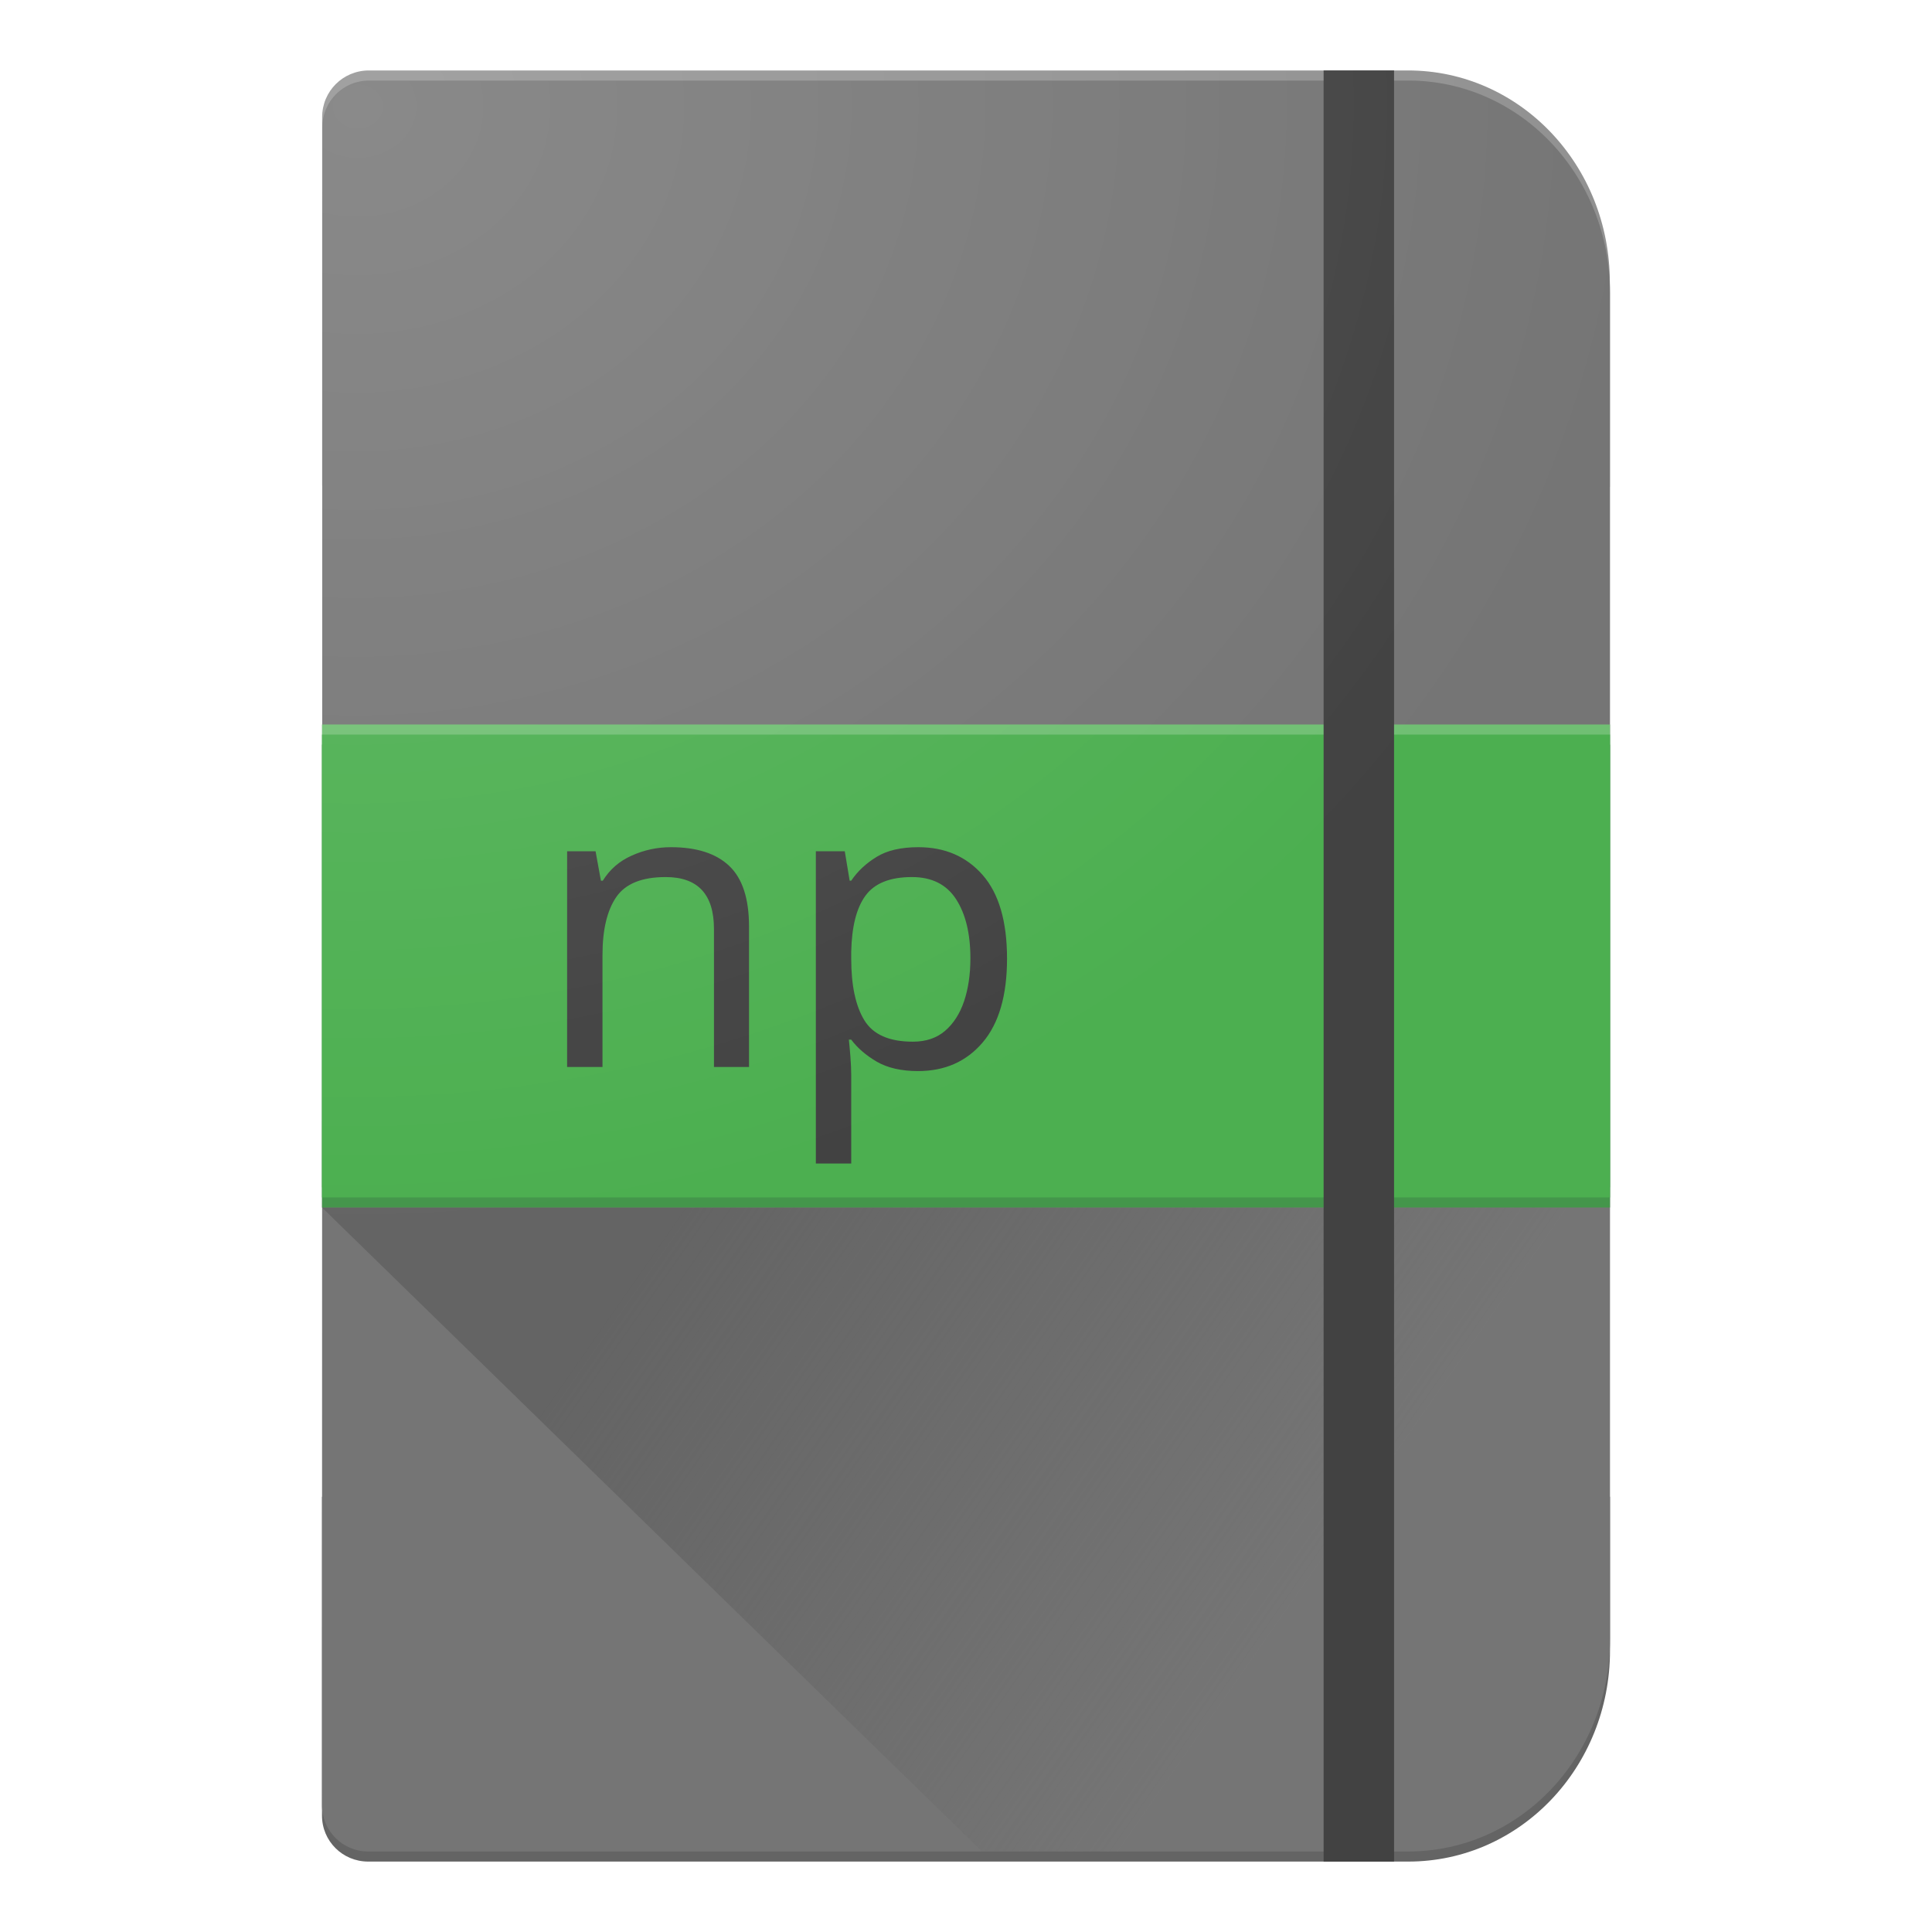
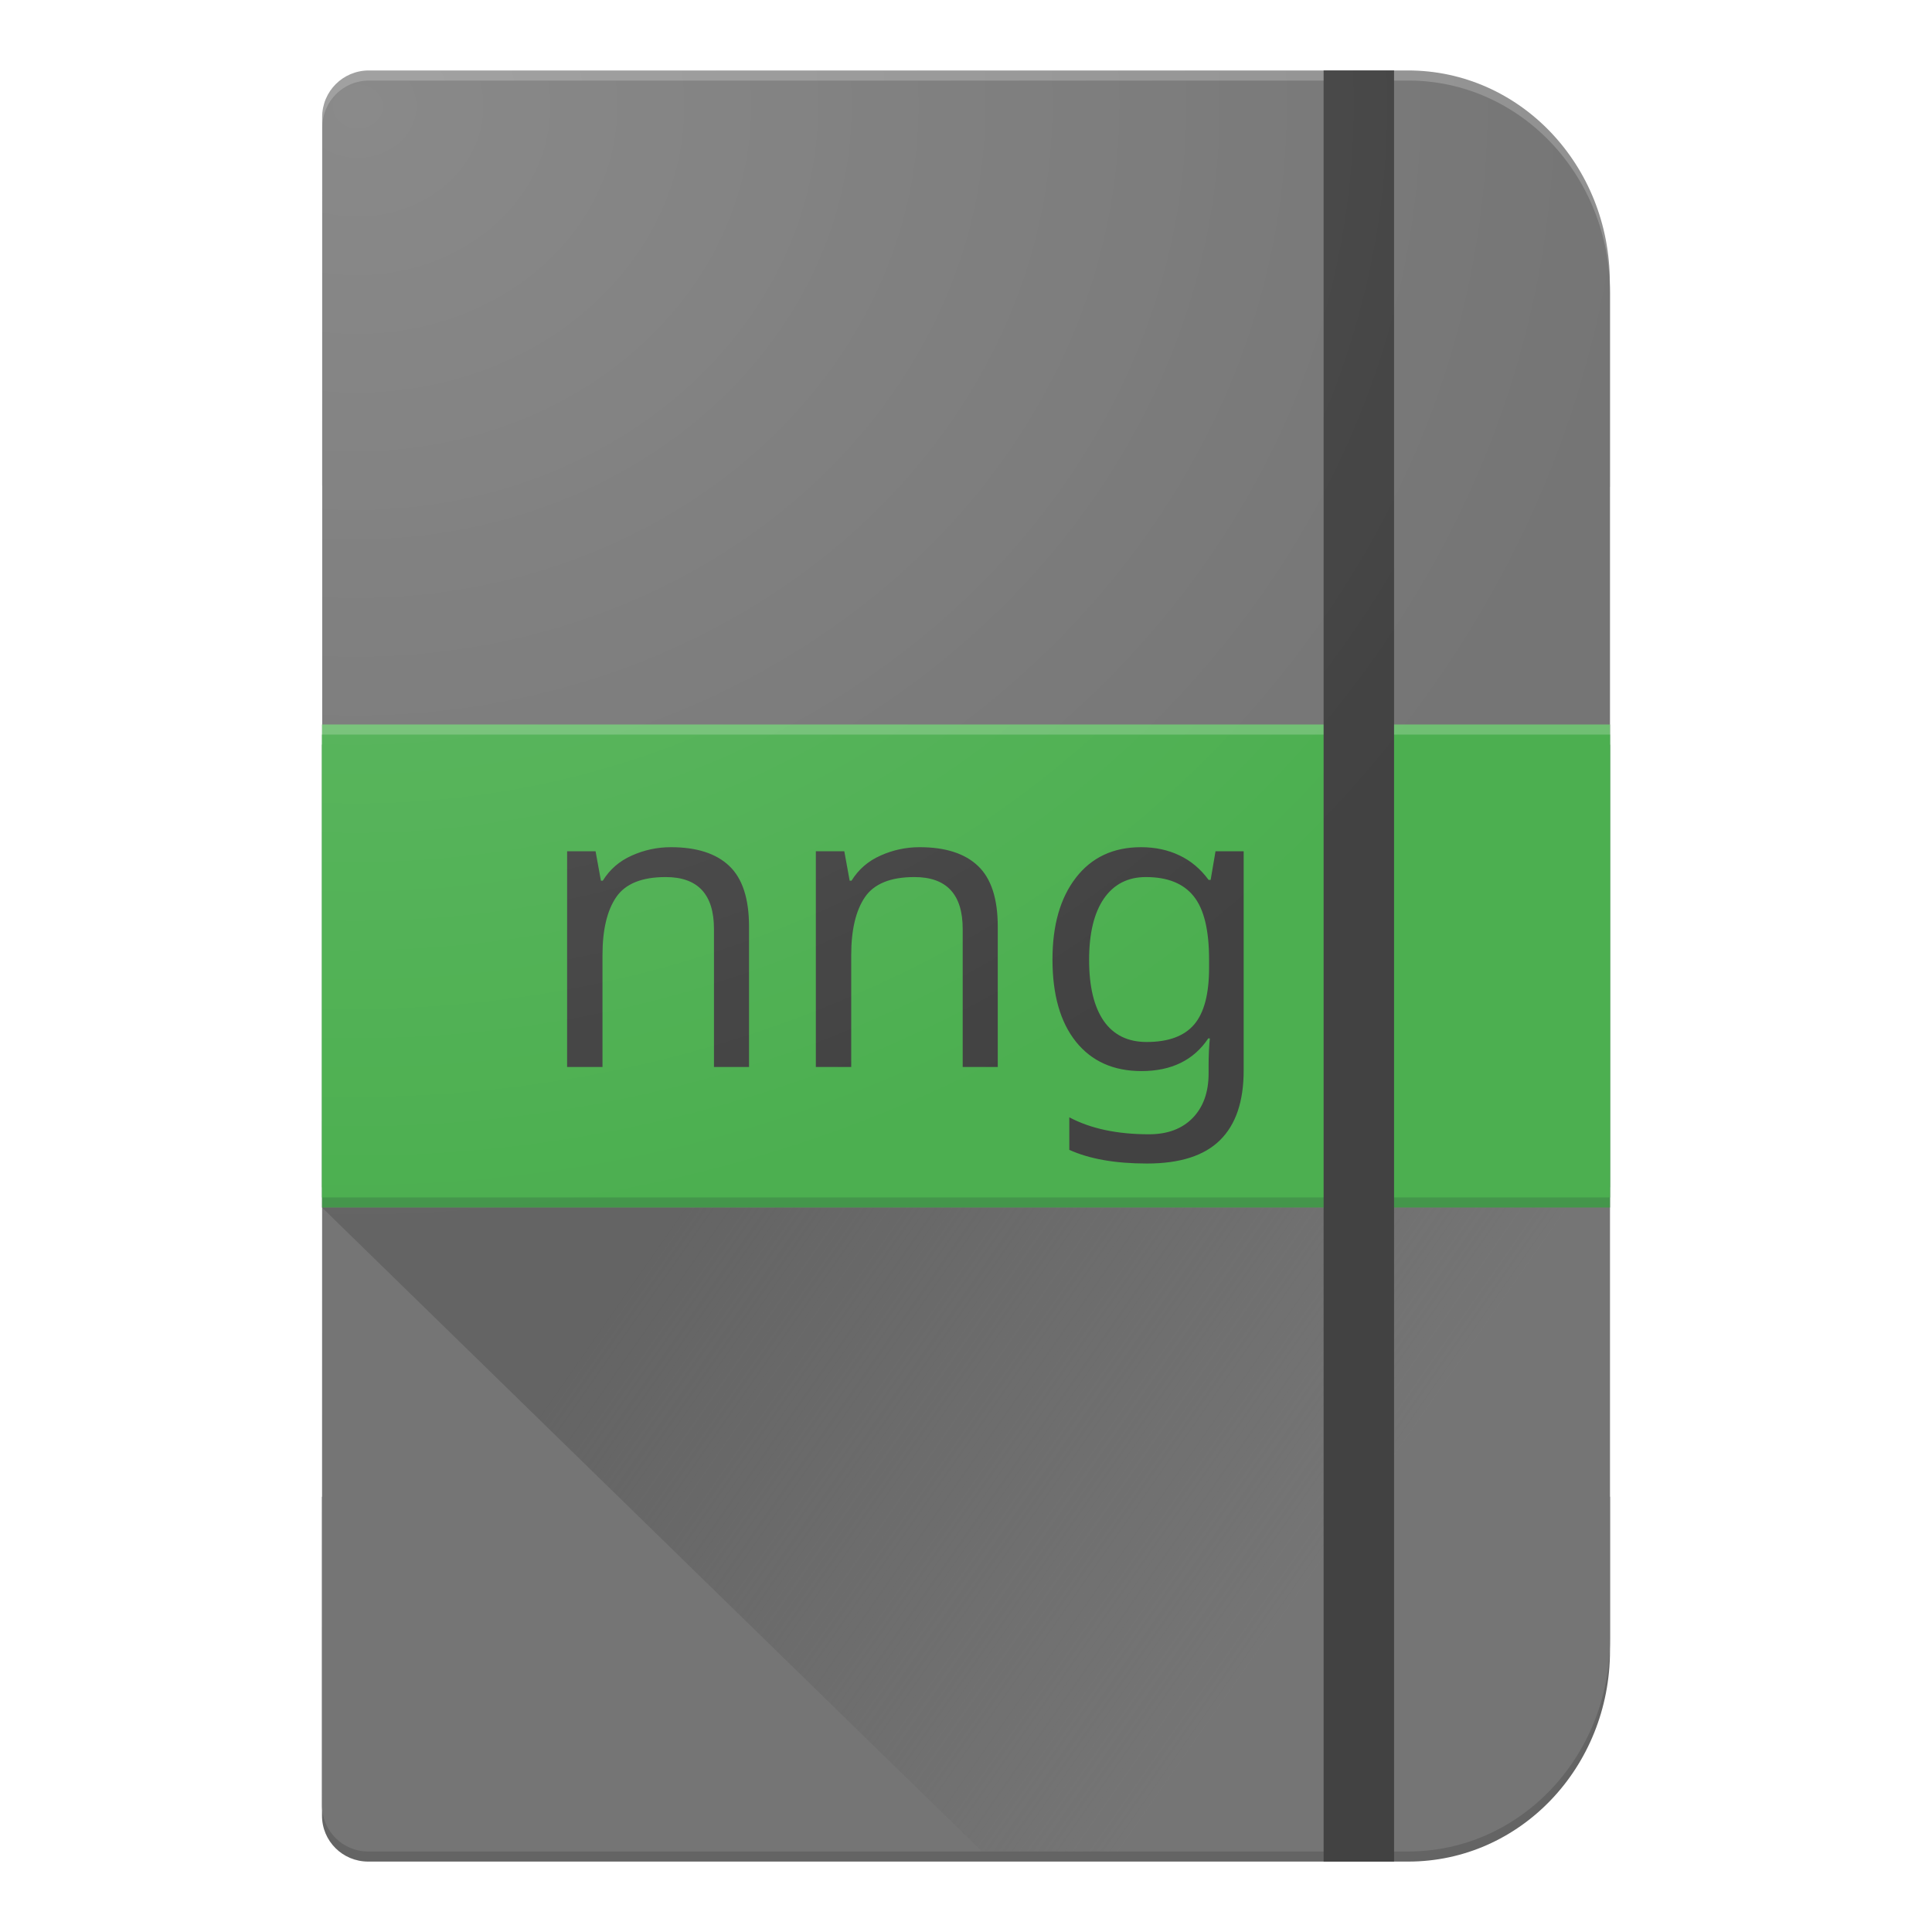
<svg xmlns="http://www.w3.org/2000/svg" xmlns:xlink="http://www.w3.org/1999/xlink" version="1.1" id="svg2" viewBox="0 0 192 192" height="192" width="192">
  <defs id="defs4">
    <linearGradient id="linearGradient4296">
      <stop id="stop4298" offset="0" style="stop-color:#646464;stop-opacity:1" />
      <stop id="stop4300" offset="1" style="stop-color:#646464;stop-opacity:0" />
    </linearGradient>
    <linearGradient id="Ombra_1">
      <stop style="stop-color:#ffffff;stop-opacity:0.15" offset="0" id="stop4284" />
      <stop style="stop-color:#ffffff;stop-opacity:0" offset="1" id="stop4286" />
    </linearGradient>
    <radialGradient gradientUnits="userSpaceOnUse" gradientTransform="matrix(0.01609262,1.678049,-1.91409,0.01835633,1708.276,797.4912)" r="66.468" fy="874.184" fx="34.212" cy="874.184" cx="34.212" id="radialGradient4155" xlink:href="#Ombra_1" />
    <linearGradient gradientTransform="translate(0,-2.96875)" gradientUnits="userSpaceOnUse" y2="1032.329" x2="121.988" y1="990.829" x1="62.5" id="linearGradient4280" xlink:href="#linearGradient4296" />
  </defs>
  <g transform="translate(0,-860.3622)" id="layer1">
    <path id="rect4136-4-4" d="m 32,1009.112 0,31.688 c 0,2.529 2.048,4.564 4.593,4.564 l 5.454,0 33.331,0 64.568,0 c 11.11,0 20.054,-9.357 20.054,-20.98 l 0,-15.273 -128,0 z" style="fill:#646464;fill-opacity:1;stroke:#000000;stroke-width:0;stroke-linejoin:round;stroke-miterlimit:4;stroke-dasharray:none;stroke-opacity:1" />
    <path id="rect4136-4-3-3" d="m 36.659,867.364 c -2.573,0 -4.644,2.066 -4.644,4.633 l 0,36.598 c 0,0.05 0.009,0.097 0.014,0.146 l 127.955,0 0,-20.317 c -3e-5,-11.667 -8.944,-21.06 -20.054,-21.06 l -64.589,0 -33.31,0 -5.372,0 z" style="fill:#919191;fill-opacity:1;stroke:#000000;stroke-width:0;stroke-linejoin:round;stroke-miterlimit:4;stroke-dasharray:none;stroke-opacity:1" />
    <path id="rect4136-40" d="m 36.675,868.367 c -2.573,0 -4.644,2.072 -4.644,4.646 l -0.031,166.752 c 0,2.546 2.048,4.596 4.593,4.596 l 5.454,0 33.331,0 64.568,0 c 11.11,0 20.054,-9.421 20.054,-21.122 l 0,-133.749 c 0,-11.701 -8.944,-21.122 -20.054,-21.122 l -64.589,0 -33.31,0 -5.372,0 z" style="fill:#757575;fill-opacity:1;stroke:#000000;stroke-width:0;stroke-linejoin:round;stroke-miterlimit:4;stroke-dasharray:none;stroke-opacity:1" />
    <rect ry="0" y="932.362" x="32" height="46" width="128" id="rect4167-1-3" style="fill:#70bf73;fill-opacity:1;stroke:#000000;stroke-width:0;stroke-linecap:butt;stroke-linejoin:round;stroke-miterlimit:4;stroke-dasharray:none;stroke-opacity:1" />
    <path id="rect4136-40-9" d="m 32,979.363 0,0.999 65.588,63.997 42.346,0 c 4.149,0 7.996,-1.315 11.188,-3.57 l 5.707,-6.172 c 1.992,-3.283 3.16,-7.18 3.16,-11.381 l 0,-42.874 -0.008,0 -127.98,0 z" style="fill:url(#linearGradient4280);fill-opacity:1;stroke:#000000;stroke-width:0;stroke-linejoin:round;stroke-miterlimit:4;stroke-dasharray:none;stroke-opacity:1" />
    <rect ry="0" y="934.362" x="32" height="46" width="128" id="rect4167-1-1" style="fill:#44964b;fill-opacity:1;stroke:#000000;stroke-width:0;stroke-linecap:butt;stroke-linejoin:round;stroke-miterlimit:4;stroke-dasharray:none;stroke-opacity:1" />
    <rect ry="0" y="933.362" x="32" height="46" width="128" id="rect4167-1" style="fill:#4caf50;fill-opacity:1;stroke:#000000;stroke-width:0;stroke-linecap:butt;stroke-linejoin:round;stroke-miterlimit:4;stroke-dasharray:none;stroke-opacity:1" />
    <text id="text4303-0" y="966.401" x="52.953" style="font-style:normal;font-weight:normal;font-size:40px;line-height:125%;font-family:sans-serif;letter-spacing:0px;word-spacing:0px;fill:#424242;fill-opacity:1;stroke:none;stroke-width:1px;stroke-linecap:butt;stroke-linejoin:miter;stroke-opacity:1;-inkscape-font-specification:sans-serif;font-stretch:normal;font-variant:normal;" xml:space="preserve">
-       <tspan style="-inkscape-font-specification:Verdana;font-family:Verdana;font-weight:normal;font-style:normal;font-stretch:normal;font-variant:normal;letter-spacing:0px;fill:#424242;fill-opacity:1;" y="966.401" x="52.953" id="tspan4305-8">np</tspan>
+       <tspan style="-inkscape-font-specification:Verdana;font-family:Verdana;font-weight:normal;font-style:normal;font-stretch:normal;font-variant:normal;letter-spacing:0px;fill:#424242;fill-opacity:1;" y="966.401" x="52.953" id="tspan4305-8">nng</tspan>
    </text>
    <rect y="867.362" x="131.539" height="178.001" width="7" id="rect4307-5" style="fill:#424242;fill-opacity:1;stroke:none;stroke-width:0;stroke-linecap:butt;stroke-linejoin:round;stroke-miterlimit:4;stroke-dasharray:none;stroke-opacity:1" />
    <rect y="864.858" x="29.592" height="182.434" width="132.936" id="rect5460" style="fill:url(#radialGradient4155);fill-opacity:1;stroke:none;stroke-width:0;stroke-linecap:butt;stroke-linejoin:round;stroke-miterlimit:4;stroke-dasharray:none;stroke-opacity:1" />
  </g>
</svg>
